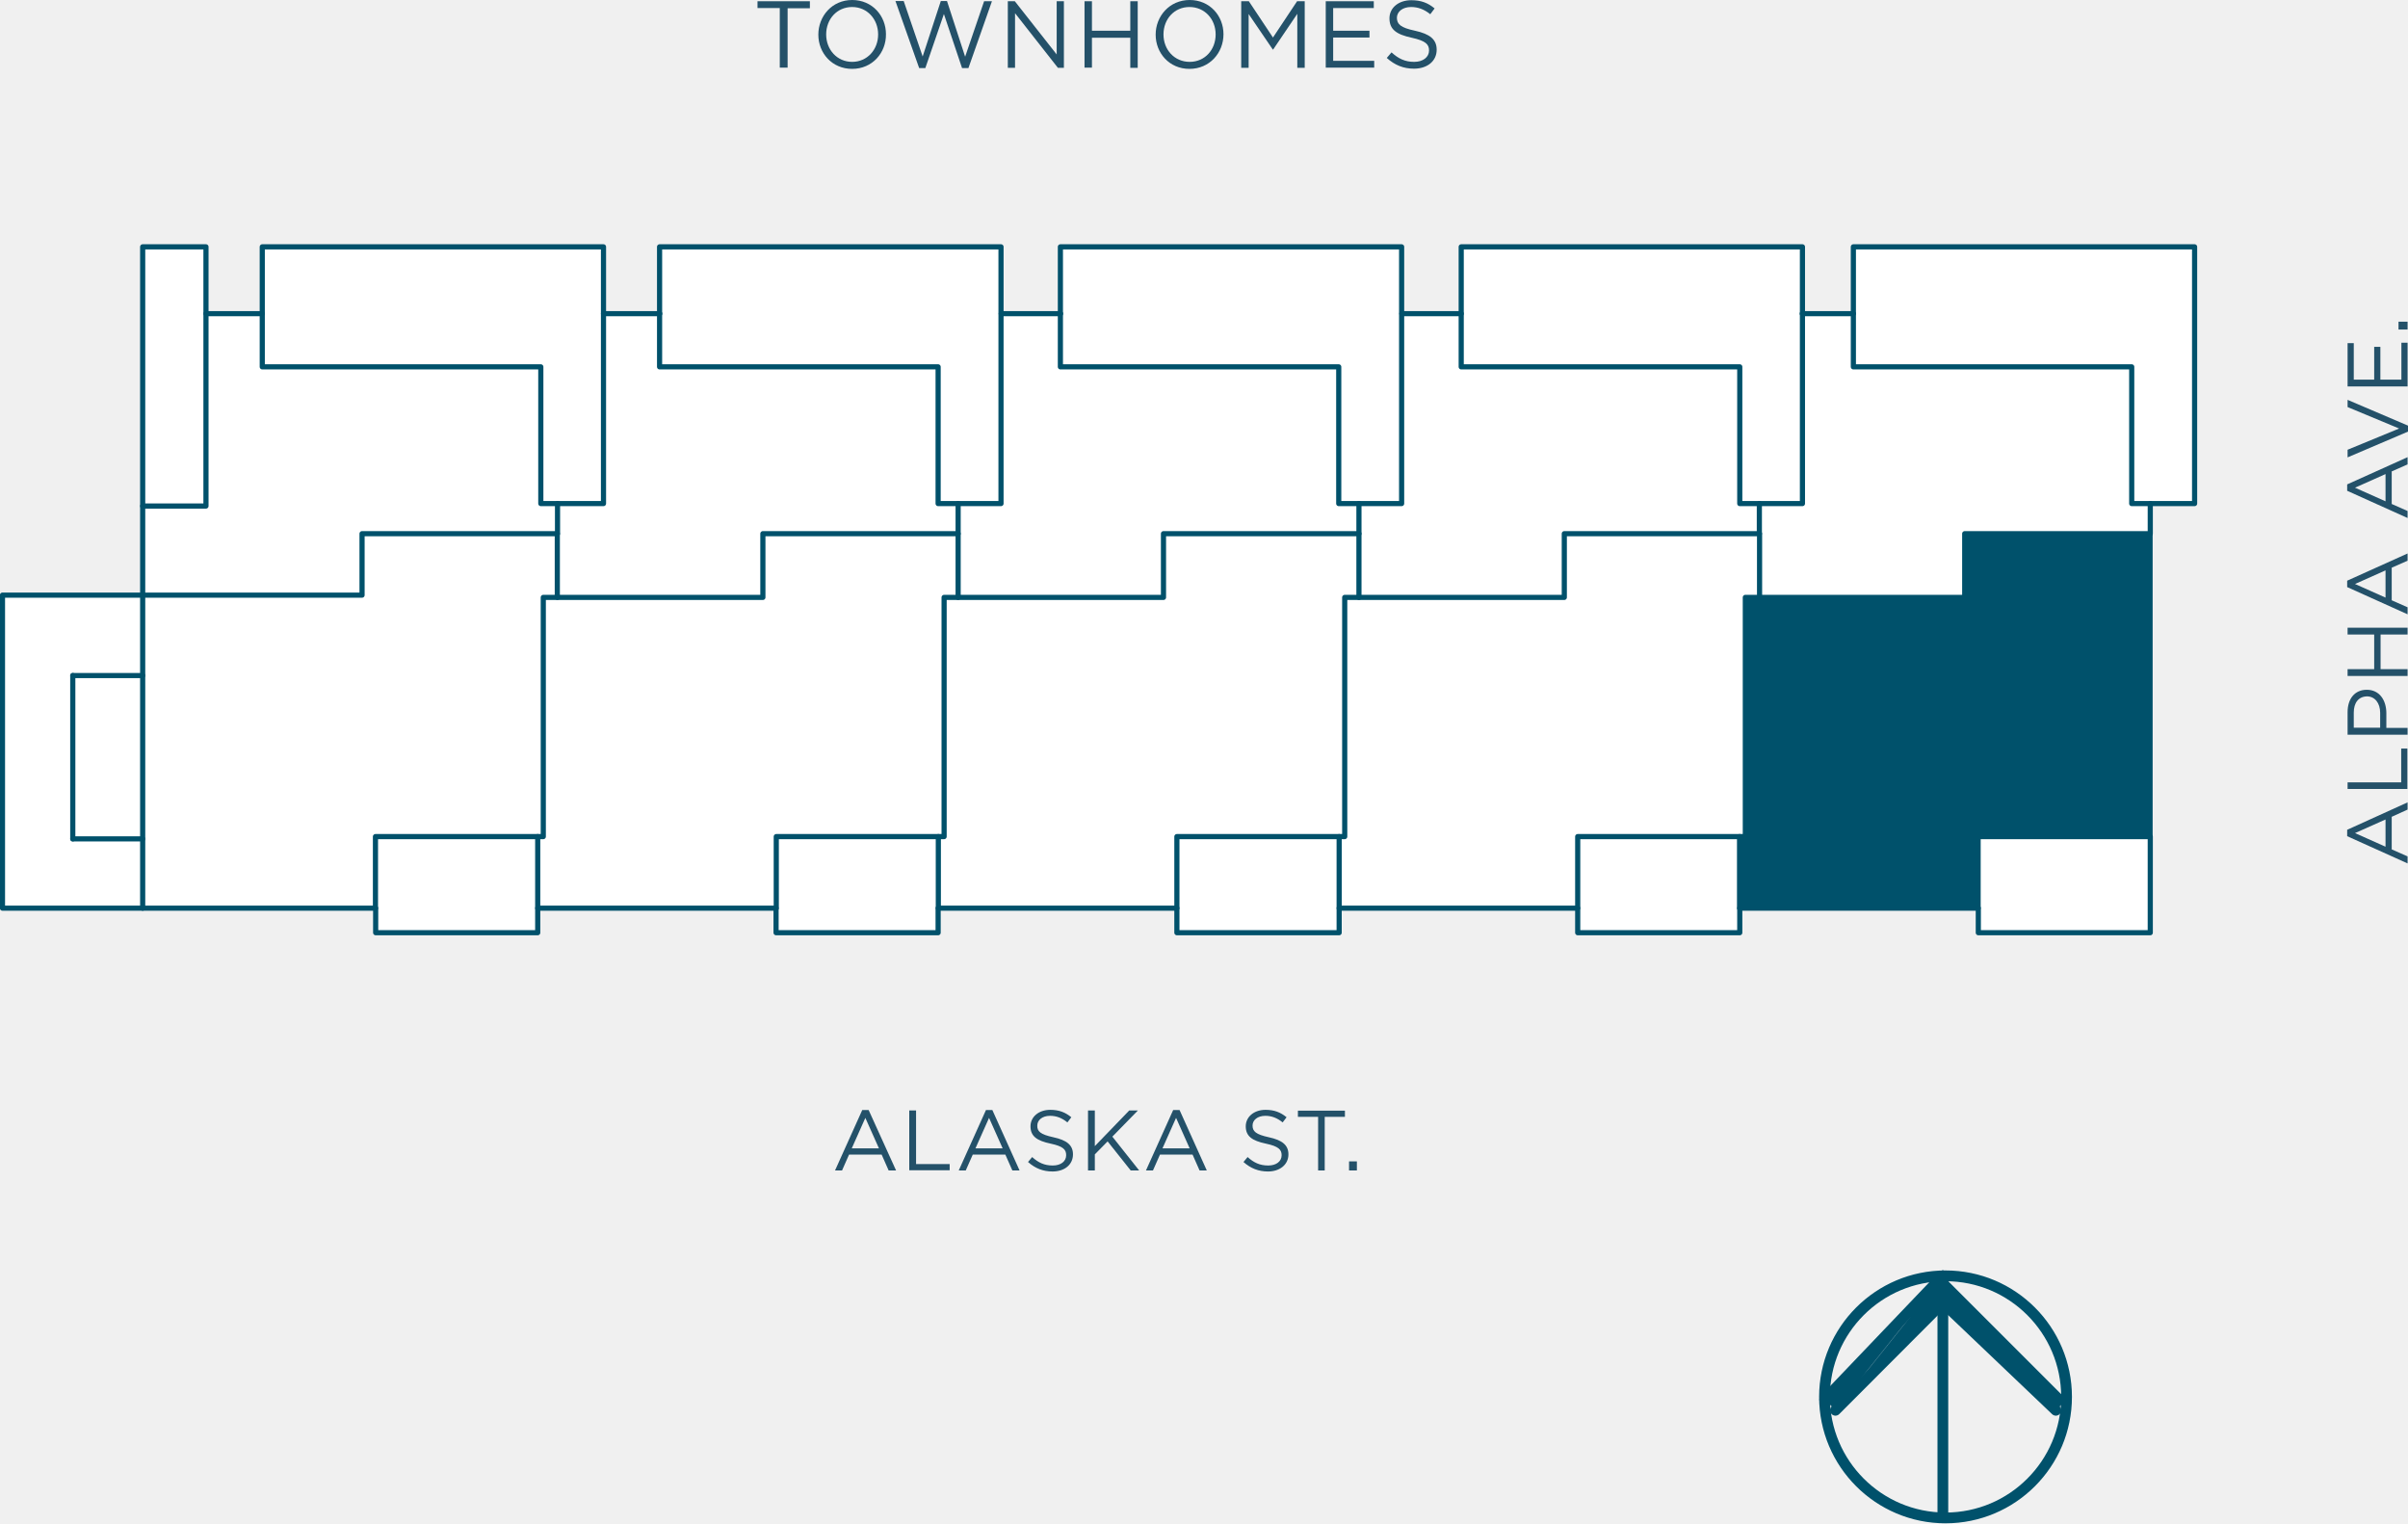
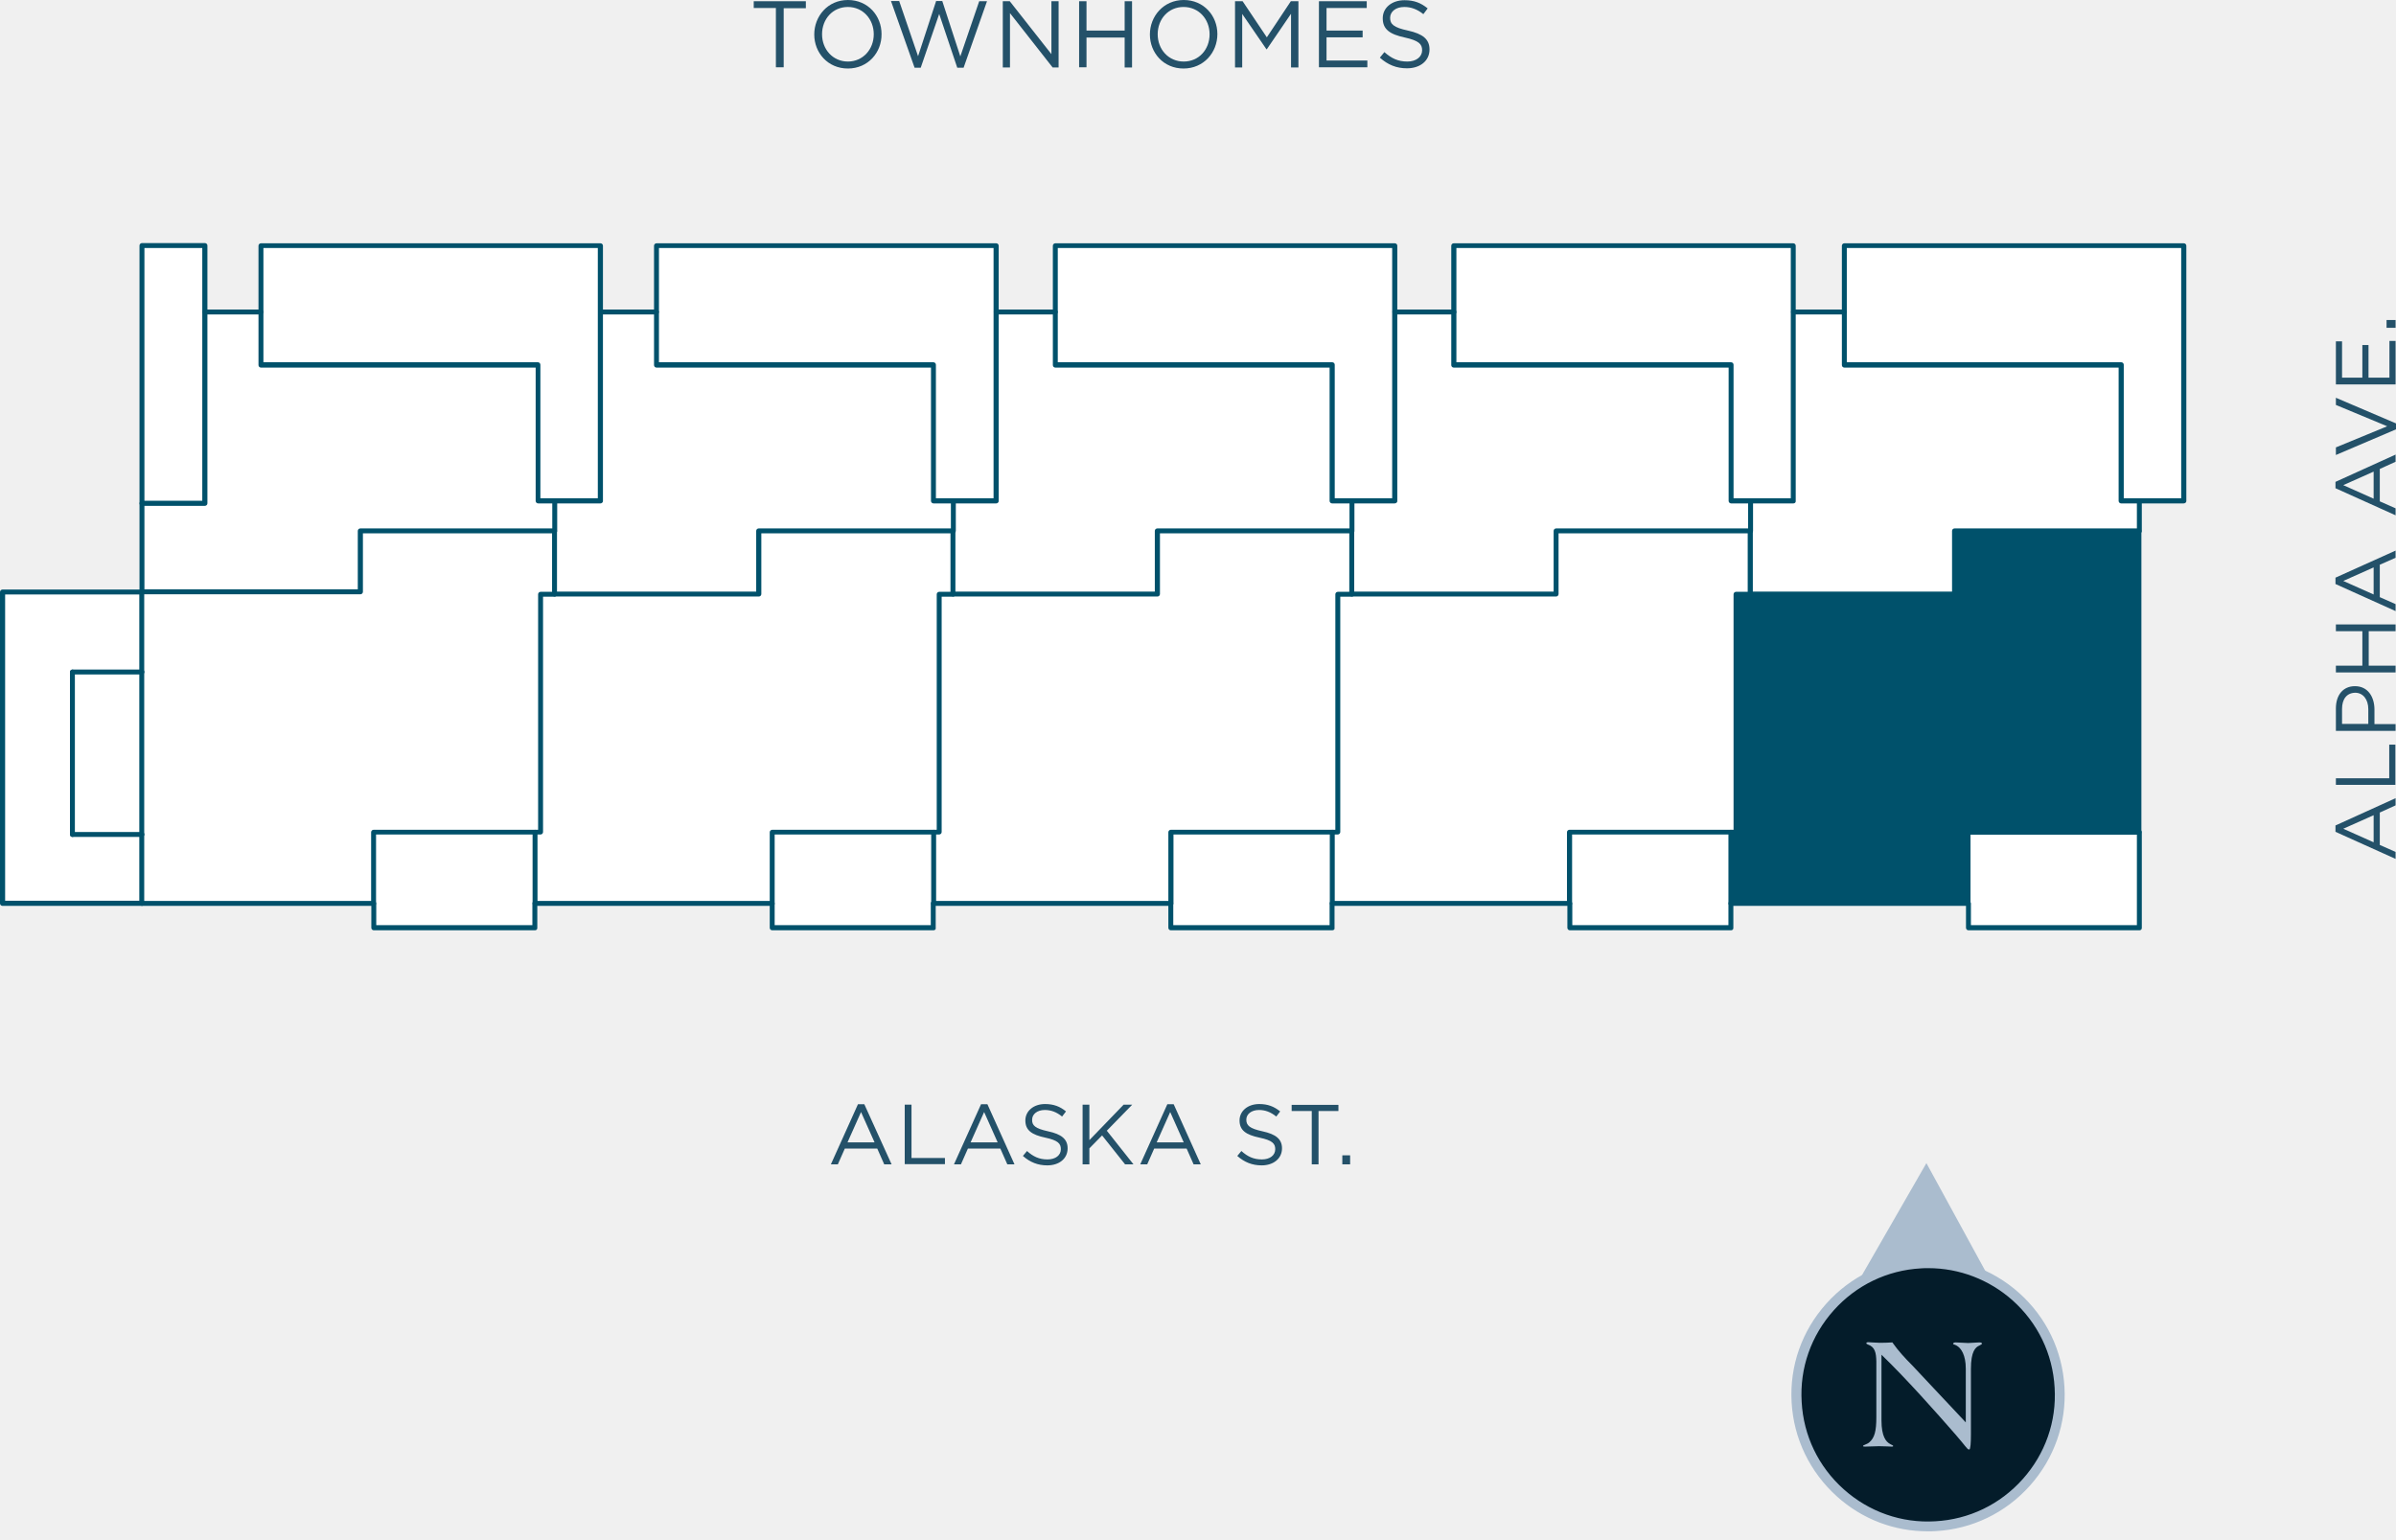
- <svg xmlns="http://www.w3.org/2000/svg" version="1.1" id="Layer_1" x="0px" y="0px" viewBox="0 0 116.79 73.86" style="enable-background:new 0 0 116.79 73.86;" xml:space="preserve">
+ <svg xmlns="http://www.w3.org/2000/svg" xmlns:xlink="http://www.w3.org/1999/xlink" version="1.1" id="Layer_1" x="0px" y="0px" viewBox="0 0 116.79 75.07" style="enable-background:new 0 0 116.79 75.07;" xml:space="preserve">
  <style type="text/css">
- 	.st0{fill:none;stroke:#00516B;stroke-width:0.522;stroke-linecap:round;stroke-linejoin:round;stroke-miterlimit:10;}
- 	.st1{fill:#00516B;}
- 	.st2{fill:none;stroke:#00516B;stroke-width:0;stroke-linecap:round;stroke-miterlimit:10;}
- 	.st3{fill:#245169;}
- 	.st4{fill:#FFFFFF;}
- 	.st5{fill:none;stroke:#00516B;stroke-width:0.25;stroke-linecap:round;stroke-linejoin:round;stroke-miterlimit:10;}
+ 	.st0{fill:#245169;}
+ 	.st1{fill:#FFFFFF;}
+ 	.st2{fill:#00516B;}
+ 	.st3{fill:#AABCCE;}
+ 	.st4{fill:#041C2A;}
+ 	.st5{enable-background:new    ;}
+ 	.st6{clip-path:url(#SVGID_2_);}
</style>
  <g>
-     <line class="st0" x1="94.23" y1="73.6" x2="94.23" y2="61.87" />
-     <line class="st0" x1="99.71" y1="68.39" x2="94.23" y2="63.17" />
-     <path class="st1" d="M94.23,61.87l5.48,6.52l-5.48-5.21V61.87z M100.23,67.87l-6-6l5.48,6.52L100.23,67.87z" />
-     <path class="st2" d="M94.23,61.87l5.48,6.52l-5.48-5.21V61.87z M100.23,67.87l-6-6l5.48,6.52L100.23,67.87z" />
    <g>
-       <path class="st0" d="M94.36,61.87c-3.24,0-5.87,2.63-5.87,5.87c0,3.24,2.63,5.87,5.87,5.87c3.24,0,5.87-2.63,5.87-5.87    C100.23,64.5,97.6,61.87,94.36,61.87" />
-       <line class="st0" x1="94.23" y1="61.87" x2="88.5" y2="67.87" />
-       <line class="st0" x1="89.02" y1="68.39" x2="94.23" y2="63.17" />
-       <path class="st1" d="M94.23,61.87l-5.21,6.52l5.21-5.21V61.87z M88.5,67.87l5.74-6l-5.21,6.52L88.5,67.87z" />
-       <path class="st2" d="M94.23,61.87l-5.21,6.52l5.21-5.21V61.87z M88.5,67.87l5.74-6l-5.21,6.52L88.5,67.87z" />
+       <g>
+         <g>
+           <path class="st0" d="M38.19,3.28h-0.37V0.39h-1.08V0.06h2.54v0.34h-1.08V3.28z" />
+           <path class="st0" d="M41.33,3.34c-0.98,0-1.64-0.77-1.64-1.66S40.35,0,41.33,0s1.64,0.77,1.64,1.66      C42.98,2.56,42.31,3.34,41.33,3.34z M41.33,0.34c-0.74,0-1.26,0.59-1.26,1.33S40.6,3,41.33,3s1.26-0.59,1.26-1.33      S42.06,0.34,41.33,0.34z" />
+           <path class="st0" d="M45.63,0.05h0.3l0.88,2.7l0.92-2.69h0.38L46.97,3.3h-0.31l-0.88-2.62L44.88,3.3h-0.3l-1.15-3.25h0.4      l0.92,2.69L45.63,0.05z" />
+           <path class="st0" d="M51.24,0.06h0.36v3.23h-0.29l-2.08-2.65v2.65h-0.35V0.06h0.34l2.03,2.58V0.06z" />
+           <path class="st0" d="M52.96,1.83v1.45H52.6V0.06h0.36v1.43h1.86V0.06h0.36v3.23h-0.36V1.83H52.96z" />
+           <path class="st0" d="M57.69,3.34c-0.98,0-1.64-0.77-1.64-1.66S56.72,0,57.7,0s1.64,0.77,1.64,1.66      C59.34,2.56,58.67,3.34,57.69,3.34z M57.69,0.34c-0.74,0-1.26,0.59-1.26,1.33S56.96,3,57.7,3s1.26-0.59,1.26-1.33      S58.43,0.34,57.69,0.34z" />
+           <path class="st0" d="M61.75,2.4h-0.02l-1.18-1.72v2.61H60.2V0.06h0.37l1.18,1.76l1.17-1.76h0.37v3.23h-0.36V0.67L61.75,2.4z" />
+           <path class="st0" d="M66.63,0.39h-1.97v1.1h1.76v0.33h-1.76v1.13h1.99v0.33h-2.36V0.06h2.33V0.39z" />
+           <path class="st0" d="M68.63,1.49c0.72,0.16,1.05,0.42,1.05,0.92c0,0.56-0.46,0.92-1.1,0.92c-0.51,0-0.93-0.17-1.32-0.52      l0.22-0.27C67.83,2.85,68.15,3,68.6,3c0.43,0,0.72-0.23,0.72-0.55c0-0.3-0.16-0.47-0.84-0.62c-0.74-0.16-1.08-0.4-1.08-0.94      c0-0.52,0.45-0.88,1.06-0.88c0.47,0,0.8,0.13,1.13,0.4l-0.21,0.28c-0.3-0.24-0.6-0.35-0.93-0.35c-0.42,0-0.69,0.23-0.69,0.53      C67.76,1.17,67.92,1.34,68.63,1.49z" />
+         </g>
+         <g>
+           <path class="st0" d="M43.46,56.76H43.1l-0.34-0.77h-1.58l-0.34,0.77H40.5l1.32-2.93h0.31L43.46,56.76z M41.97,54.21l-0.66,1.48      h1.32L41.97,54.21z" />
+           <path class="st0" d="M44.1,53.85h0.33v2.6h1.63v0.3H44.1V53.85z" />
+           <path class="st0" d="M49.45,56.76H49.1l-0.34-0.77h-1.58l-0.34,0.77H46.5l1.32-2.93h0.31L49.45,56.76z M47.97,54.21l-0.66,1.48      h1.32L47.97,54.21z" />
+           <path class="st0" d="M51.09,55.15c0.65,0.14,0.95,0.38,0.95,0.83c0,0.5-0.41,0.83-0.99,0.83c-0.46,0-0.84-0.15-1.19-0.46      l0.2-0.24c0.3,0.27,0.59,0.41,1,0.41c0.39,0,0.65-0.2,0.65-0.5c0-0.27-0.14-0.43-0.75-0.56c-0.67-0.14-0.98-0.36-0.98-0.84      c0-0.46,0.4-0.8,0.96-0.8c0.42,0,0.73,0.12,1.02,0.36l-0.19,0.25c-0.27-0.22-0.54-0.32-0.84-0.32c-0.38,0-0.62,0.21-0.62,0.47      C50.3,54.86,50.45,55.01,51.09,55.15z" />
+           <path class="st0" d="M55.25,56.76h-0.41l-1.12-1.41l-0.62,0.63v0.78h-0.33v-2.91h0.33v1.73l1.67-1.73h0.42l-1.24,1.27      L55.25,56.76z" />
+           <path class="st0" d="M58.53,56.76h-0.35l-0.34-0.77h-1.58l-0.34,0.77h-0.34l1.32-2.93h0.31L58.53,56.76z M57.04,54.21      l-0.66,1.48h1.32L57.04,54.21z" />
+           <path class="st0" d="M61.54,55.15c0.65,0.14,0.95,0.38,0.95,0.83c0,0.5-0.42,0.83-0.99,0.83c-0.46,0-0.84-0.15-1.19-0.46      l0.2-0.24c0.3,0.27,0.59,0.41,1,0.41c0.39,0,0.65-0.2,0.65-0.5c0-0.27-0.14-0.43-0.76-0.56c-0.67-0.14-0.98-0.36-0.98-0.84      c0-0.46,0.4-0.8,0.96-0.8c0.42,0,0.72,0.12,1.02,0.36l-0.19,0.25c-0.27-0.22-0.54-0.32-0.84-0.32c-0.38,0-0.62,0.21-0.62,0.47      C60.75,54.86,60.9,55.01,61.54,55.15z" />
+           <path class="st0" d="M64.27,56.76h-0.33v-2.6h-0.98v-0.3h2.28v0.3h-0.97V56.76z" />
+           <path class="st0" d="M65.43,56.76v-0.44h0.38v0.44H65.43z" />
+         </g>
+         <g>
+           <path class="st0" d="M116.77,38.91v0.35L116,39.61v1.58l0.77,0.34v0.34l-2.93-1.32v-0.31L116.77,38.91z M114.22,40.4l1.48,0.66      v-1.32L114.22,40.4z" />
+           <path class="st0" d="M113.86,38.27v-0.33h2.6V36.3h0.3v1.96H113.86z" />
+           <path class="st0" d="M115.74,34.59v0.71h1.03v0.33h-2.91v-1.09c0-0.66,0.35-1.09,0.93-1.09      C115.42,33.45,115.74,33.97,115.74,34.59z M114.16,34.56v0.73h1.28v-0.72c0-0.48-0.26-0.8-0.64-0.8      C114.38,33.78,114.16,34.09,114.16,34.56z" />
+           <path class="st0" d="M115.46,32.45h1.31v0.33h-2.91v-0.33h1.29v-1.68h-1.29v-0.33h2.91v0.33h-1.31V32.45z" />
+           <path class="st0" d="M116.77,26.84v0.35L116,27.53v1.58l0.77,0.34v0.34l-2.93-1.32v-0.31L116.77,26.84z M114.22,28.32l1.48,0.66      v-1.32L114.22,28.32z" />
+           <path class="st0" d="M116.77,22.16v0.35L116,22.86v1.58l0.77,0.34v0.34l-2.93-1.32v-0.31L116.77,22.16z M114.22,23.65l1.48,0.66      v-1.32L114.22,23.65z" />
+           <path class="st0" d="M113.86,19.74v-0.35l2.93,1.25v0.29l-2.93,1.25v-0.37l2.5-1.03L113.86,19.74z" />
+           <path class="st0" d="M114.16,16.64v1.77h0.99v-1.59h0.3v1.59h1.02v-1.79h0.3v2.12h-2.91v-2.1H114.16z" />
+           <path class="st0" d="M116.77,15.98h-0.44v-0.38h0.44V15.98z" />
+         </g>
+         <g>
+           <g>
+             <polygon class="st1" points="89.89,11.97 89.89,15.21 87.41,15.21 87.41,11.97 70.86,11.97 70.86,15.21 67.98,15.21        67.98,11.97 51.43,11.97 51.43,15.21 48.55,15.21 48.55,11.97 31.99,11.97 31.99,15.21 29.26,15.21 29.26,11.97 12.71,11.97        12.71,15.21 9.98,15.21 9.98,11.97 6.91,11.97 6.91,24.54 6.91,28.86 0.12,28.86 0.12,44.04 6.91,44.04 7.6,44.04 18.21,44.04        18.21,45.23 26.07,45.23 26.07,44.04 37.64,44.04 37.64,45.23 45.5,45.23 45.5,44.04 57.07,44.04 57.07,45.23 64.94,45.23        64.94,44.04 76.51,44.04 76.51,45.23 84.37,45.23 84.37,44.04 95.94,44.04 95.94,45.23 104.28,45.23 104.28,40.57        104.28,25.88 104.28,24.42 106.44,24.42 106.44,11.97      " />
+           </g>
+           <g>
+             <polygon class="st2" points="104.29,25.88 104.29,40.57 95.95,40.57 95.95,44.04 84.38,44.04 84.38,40.57 84.65,40.57        84.65,28.97 85.34,28.97 95.3,28.97 95.3,25.88      " />
+           </g>
+           <g>
+             <polygon class="st1" points="85.33,25.88 85.33,28.97 84.64,28.97 84.64,40.57 84.37,40.57 76.51,40.57 76.51,44.04        64.94,44.04 64.94,40.57 65.21,40.57 65.21,28.97 65.9,28.97 75.86,28.97 75.86,25.88      " />
+           </g>
+           <g>
+             <polygon class="st1" points="65.91,25.88 65.91,28.97 65.22,28.97 65.22,40.57 64.95,40.57 57.08,40.57 57.08,44.04        45.51,44.04 45.51,40.57 45.79,40.57 45.79,28.97 46.47,28.97 56.43,28.97 56.43,25.88      " />
+           </g>
+           <g>
+             <polygon class="st1" points="46.47,25.88 46.47,28.97 45.79,28.97 45.79,40.57 45.51,40.57 37.65,40.57 37.65,44.04        26.08,44.04 26.08,40.57 26.36,40.57 26.36,28.97 27.04,28.97 37,28.97 37,25.88      " />
+           </g>
+           <g>
+             <polygon class="st1" points="27.04,25.88 27.04,28.97 26.36,28.97 26.36,40.57 26.08,40.57 18.22,40.57 18.22,44.04        7.61,44.04 6.92,44.04 6.92,40.68 6.92,32.76 6.92,28.86 17.57,28.86 17.57,25.88      " />
+           </g>
+           <g>
+             <path class="st2" d="M104.28,26c-0.07,0-0.12-0.06-0.12-0.12v-1.46c0-0.07,0.06-0.12,0.12-0.12s0.12,0.06,0.12,0.12v1.46       C104.41,25.95,104.35,26,104.28,26z" />
+           </g>
+           <g>
+             <path class="st2" d="M85.33,26c-0.07,0-0.12-0.06-0.12-0.12v-1.46c0-0.07,0.06-0.12,0.12-0.12s0.12,0.06,0.12,0.12v1.46       C85.46,25.95,85.4,26,85.33,26z" />
+           </g>
+           <g>
+             <path class="st2" d="M65.9,26c-0.07,0-0.12-0.06-0.12-0.12v-1.46c0-0.07,0.06-0.12,0.12-0.12s0.12,0.06,0.12,0.12v1.46       C66.03,25.95,65.97,26,65.9,26z" />
+           </g>
+           <g>
+             <path class="st2" d="M46.47,26c-0.07,0-0.12-0.06-0.12-0.12v-1.46c0-0.07,0.06-0.12,0.12-0.12s0.12,0.06,0.12,0.12v1.46       C46.59,25.95,46.53,26,46.47,26z" />
+           </g>
+           <g>
+             <path class="st2" d="M27.04,26c-0.07,0-0.12-0.06-0.12-0.12v-1.46c0-0.07,0.06-0.12,0.12-0.12s0.12,0.06,0.12,0.12v1.46       C27.16,25.95,27.1,26,27.04,26z" />
+           </g>
+           <g>
+             <path class="st2" d="M6.92,28.98c-0.07,0-0.12-0.06-0.12-0.12v-4.32c0-0.07,0.06-0.12,0.12-0.12s0.12,0.06,0.12,0.12v4.32       C7.04,28.93,6.98,28.98,6.92,28.98z" />
+           </g>
+           <g>
+             <path class="st2" d="M12.72,15.33H9.99c-0.07,0-0.12-0.06-0.12-0.12s0.06-0.12,0.12-0.12h2.73c0.07,0,0.12,0.06,0.12,0.12       S12.78,15.33,12.72,15.33z" />
+           </g>
+           <g>
+             <path class="st2" d="M32,15.33h-2.73c-0.07,0-0.12-0.06-0.12-0.12s0.06-0.12,0.12-0.12H32c0.07,0,0.12,0.06,0.12,0.12       S32.06,15.33,32,15.33z" />
+           </g>
+           <g>
+             <path class="st2" d="M51.44,15.33h-2.88c-0.07,0-0.12-0.06-0.12-0.12s0.06-0.12,0.12-0.12h2.88c0.07,0,0.12,0.06,0.12,0.12       S51.5,15.33,51.44,15.33z" />
+           </g>
+           <g>
+             <path class="st2" d="M70.87,15.33h-2.88c-0.07,0-0.12-0.06-0.12-0.12s0.06-0.12,0.12-0.12h2.88c0.07,0,0.12,0.06,0.12,0.12       S70.94,15.33,70.87,15.33z" />
+           </g>
+           <g>
+             <path class="st2" d="M89.9,15.33h-2.48c-0.07,0-0.12-0.06-0.12-0.12s0.06-0.12,0.12-0.12h2.48c0.07,0,0.12,0.06,0.12,0.12       S89.96,15.33,89.9,15.33z" />
+           </g>
+           <g>
+             <path class="st2" d="M26.08,45.35h-7.86c-0.07,0-0.12-0.06-0.12-0.12v-1.19c0-0.07,0.06-0.12,0.12-0.12s0.12,0.06,0.12,0.12       v1.06h7.61v-1.06c0-0.07,0.06-0.12,0.12-0.12s0.12,0.06,0.12,0.12v1.19C26.2,45.3,26.14,45.35,26.08,45.35z" />
+           </g>
+           <g>
+             <path class="st2" d="M45.5,45.35h-7.86c-0.07,0-0.12-0.06-0.12-0.12v-1.19c0-0.07,0.06-0.12,0.12-0.12s0.12,0.06,0.12,0.12       v1.06h7.61v-1.06c0-0.07,0.06-0.12,0.12-0.12s0.12,0.06,0.12,0.12v1.19C45.63,45.3,45.57,45.35,45.5,45.35z" />
+           </g>
+           <g>
+             <path class="st2" d="M64.94,45.35h-7.87c-0.07,0-0.12-0.06-0.12-0.12v-1.19c0-0.07,0.06-0.12,0.12-0.12s0.12,0.06,0.12,0.12       v1.06h7.62v-1.06c0-0.07,0.06-0.12,0.12-0.12s0.12,0.06,0.12,0.12v1.19C65.07,45.3,65.01,45.35,64.94,45.35z" />
+           </g>
+           <g>
+             <path class="st2" d="M84.38,45.35h-7.86c-0.07,0-0.12-0.06-0.12-0.12v-1.19c0-0.07,0.06-0.12,0.12-0.12s0.12,0.06,0.12,0.12       v1.06h7.61v-1.06c0-0.07,0.06-0.12,0.12-0.12s0.12,0.06,0.12,0.12v1.19C84.5,45.3,84.44,45.35,84.38,45.35z" />
+           </g>
+           <g>
+             <path class="st2" d="M104.29,45.35h-8.34c-0.07,0-0.12-0.06-0.12-0.12v-1.19c0-0.07,0.06-0.12,0.12-0.12s0.12,0.06,0.12,0.12       v1.06h8.09v-4.54c0-0.07,0.06-0.12,0.12-0.12s0.12,0.06,0.12,0.12v4.66C104.41,45.3,104.35,45.35,104.29,45.35z" />
+           </g>
+           <g>
+             <path class="st2" d="M48.56,24.54H45.5c-0.07,0-0.12-0.06-0.12-0.12v-6.5H32c-0.07,0-0.12-0.06-0.12-0.12v-5.82       c0-0.07,0.06-0.12,0.12-0.12h16.56c0.07,0,0.12,0.06,0.12,0.12v12.45C48.68,24.49,48.62,24.54,48.56,24.54z M45.63,24.29h2.8       v-12.2H32.12v5.57H45.5c0.07,0,0.12,0.06,0.12,0.12V24.29z" />
+           </g>
+           <g>
+             <path class="st2" d="M67.98,24.54h-3.05c-0.07,0-0.12-0.06-0.12-0.12v-6.5H51.44c-0.07,0-0.12-0.06-0.12-0.12v-5.82       c0-0.07,0.06-0.12,0.12-0.12h16.55c0.07,0,0.12,0.06,0.12,0.12v12.45C68.11,24.49,68.05,24.54,67.98,24.54z M65.06,24.29h2.8       v-12.2h-16.3v5.57h13.38c0.07,0,0.12,0.06,0.12,0.12V24.29z" />
+           </g>
+           <g>
+             <path class="st2" d="M87.42,24.54h-3.04c-0.07,0-0.12-0.06-0.12-0.12v-6.5H70.86c-0.07,0-0.12-0.06-0.12-0.12v-5.82       c0-0.07,0.06-0.12,0.12-0.12h16.55c0.07,0,0.12,0.06,0.12,0.12v12.45C87.54,24.49,87.48,24.54,87.42,24.54z M84.5,24.29h2.79       v-12.2h-16.3v5.57h13.39c0.07,0,0.12,0.06,0.12,0.12V24.29z" />
+           </g>
+           <g>
+             <path class="st2" d="M106.44,24.54h-3.05c-0.07,0-0.12-0.06-0.12-0.12v-6.5H89.9c-0.07,0-0.12-0.06-0.12-0.12v-5.82       c0-0.07,0.06-0.12,0.12-0.12h16.55c0.07,0,0.12,0.06,0.12,0.12v12.45C106.57,24.49,106.51,24.54,106.44,24.54z M103.52,24.29       h2.8v-12.2h-16.3v5.57h13.38c0.07,0,0.12,0.06,0.12,0.12V24.29z" />
+           </g>
+           <g>
+             <path class="st2" d="M29.27,24.54h-3.04c-0.07,0-0.12-0.06-0.12-0.12v-6.5H12.72c-0.07,0-0.12-0.06-0.12-0.12v-5.82       c0-0.07,0.06-0.12,0.12-0.12h16.55c0.07,0,0.12,0.06,0.12,0.12v12.45C29.39,24.49,29.33,24.54,29.27,24.54z M26.35,24.29h2.79       v-12.2h-16.3v5.57h13.38c0.07,0,0.12,0.06,0.12,0.12V24.29z" />
+           </g>
+           <g>
+             <path class="st2" d="M9.98,24.66H6.92c-0.07,0-0.12-0.06-0.12-0.12V11.97c0-0.07,0.06-0.12,0.12-0.12h3.07       c0.07,0,0.12,0.06,0.12,0.12v12.57C10.11,24.61,10.05,24.66,9.98,24.66z M7.04,24.41h2.82V12.09H7.04V24.41z" />
+           </g>
+           <g>
+             <path class="st2" d="M6.92,32.88H3.53c-0.07,0-0.12-0.06-0.12-0.12s0.06-0.12,0.12-0.12h3.39c0.07,0,0.12,0.06,0.12,0.12       S6.98,32.88,6.92,32.88z" />
+           </g>
+           <g>
+             <path class="st2" d="M6.92,40.8H3.53c-0.07,0-0.12-0.06-0.12-0.12s0.06-0.12,0.12-0.12h3.39c0.07,0,0.12,0.06,0.12,0.12       S6.98,40.8,6.92,40.8z" />
+           </g>
+           <g>
+             <path class="st2" d="M95.94,44.16H84.37c-0.07,0-0.12-0.06-0.12-0.12v-3.47c0-0.07,0.06-0.12,0.12-0.12s0.12,0.06,0.12,0.12       v3.35h11.32v-3.35c0-0.07,0.06-0.12,0.12-0.12h8.21V26h-8.74v2.96c0,0.07-0.06,0.12-0.12,0.12h-9.96       c-0.07,0-0.12-0.06-0.12-0.12s0.06-0.12,0.12-0.12h9.83v-2.96c0-0.07,0.06-0.12,0.12-0.12h8.99c0.07,0,0.12,0.06,0.12,0.12       v14.69c0,0.07-0.06,0.12-0.12,0.12h-8.21v3.35C96.07,44.11,96.01,44.16,95.94,44.16z" />
+           </g>
+           <g>
+             <path class="st2" d="M76.52,44.16H64.94c-0.07,0-0.12-0.06-0.12-0.12v-3.47c0-0.07,0.06-0.12,0.12-0.12s0.12,0.06,0.12,0.12       v3.35h11.32v-3.35c0-0.07,0.06-0.12,0.12-0.12h8V28.97c0-0.07,0.06-0.12,0.12-0.12h0.57V26h-9.22v2.96       c0,0.07-0.06,0.12-0.12,0.12H65.9c-0.07,0-0.12-0.06-0.12-0.12s0.06-0.12,0.12-0.12h9.83v-2.96c0-0.07,0.06-0.12,0.12-0.12       h9.47c0.07,0,0.12,0.06,0.12,0.12v3.09c0,0.07-0.06,0.12-0.12,0.12h-0.57v11.47c0,0.07-0.06,0.12-0.12,0.12h-8v3.35       C76.64,44.11,76.58,44.16,76.52,44.16z" />
+           </g>
+           <g>
+             <path class="st2" d="M57.08,44.16H45.51c-0.07,0-0.12-0.06-0.12-0.12v-3.47c0-0.07,0.06-0.12,0.12-0.12s0.12,0.06,0.12,0.12       v3.35h11.32v-3.35c0-0.07,0.06-0.12,0.12-0.12h8.02V28.97c0-0.07,0.06-0.12,0.12-0.12h0.56V26h-9.23v2.96       c0,0.07-0.06,0.12-0.12,0.12h-9.96c-0.07,0-0.12-0.06-0.12-0.12s0.06-0.12,0.12-0.12h9.83v-2.96c0-0.07,0.06-0.12,0.12-0.12       h9.48c0.07,0,0.12,0.06,0.12,0.12v3.09c0,0.07-0.06,0.12-0.12,0.12h-0.56v11.47c0,0.07-0.06,0.12-0.12,0.12H57.2v3.35       C57.2,44.11,57.14,44.16,57.08,44.16z" />
+           </g>
+           <g>
+             <path class="st2" d="M37.65,44.16H26.08c-0.07,0-0.12-0.06-0.12-0.12v-3.47c0-0.07,0.06-0.12,0.12-0.12s0.12,0.06,0.12,0.12       v3.35h11.32v-3.35c0-0.07,0.06-0.12,0.12-0.12h8.02V28.97c0-0.07,0.06-0.12,0.12-0.12h0.55V26h-9.22v2.96       c0,0.07-0.06,0.12-0.12,0.12h-9.96c-0.07,0-0.12-0.06-0.12-0.12s0.06-0.12,0.12-0.12h9.83v-2.96c0-0.07,0.06-0.12,0.12-0.12       h9.47c0.07,0,0.12,0.06,0.12,0.12v3.09c0,0.07-0.06,0.12-0.12,0.12h-0.55v11.47c0,0.07-0.06,0.12-0.12,0.12h-8.02v3.35       C37.77,44.11,37.71,44.16,37.65,44.16z" />
+           </g>
+           <g>
+             <path class="st2" d="M18.21,44.16H6.92c-0.07,0-0.12-0.06-0.12-0.12s0.06-0.12,0.12-0.12h11.17v-3.35       c0-0.07,0.06-0.12,0.12-0.12h8.02V28.97c0-0.07,0.06-0.12,0.12-0.12h0.56V26h-9.22v2.85c0,0.07-0.06,0.12-0.12,0.12H6.92       c-0.07,0-0.12-0.06-0.12-0.12s0.06-0.12,0.12-0.12h10.52v-2.85c0-0.07,0.06-0.12,0.12-0.12h9.47c0.07,0,0.12,0.06,0.12,0.12       v3.09c0,0.07-0.06,0.12-0.12,0.12h-0.56v11.47c0,0.07-0.06,0.12-0.12,0.12h-8.02v3.35C18.34,44.11,18.28,44.16,18.21,44.16z" />
+           </g>
+           <g>
+             <path class="st2" d="M6.92,44.16H0.12C0.06,44.16,0,44.11,0,44.04V28.86c0-0.07,0.06-0.12,0.12-0.12h6.79       c0.07,0,0.12,0.06,0.12,0.12v15.18C7.04,44.11,6.98,44.16,6.92,44.16z M0.25,43.91h6.54V28.98H0.25V43.91z" />
+           </g>
+           <g>
+             <path class="st2" d="M3.53,40.8c-0.07,0-0.12-0.06-0.12-0.12v-7.92c0-0.07,0.06-0.12,0.12-0.12s0.12,0.06,0.12,0.12v7.92       C3.65,40.75,3.59,40.8,3.53,40.8z" />
+           </g>
+         </g>
+       </g>
+     </g>
+   </g>
+   <g>
+     <g>
+       <g>
+         <g>
+           <polygon class="st3" points="93.9,56.7 90.72,62.23 96.96,62.3     " />
+         </g>
+         <g>
+           <path class="st4" d="M94.05,61.62c3.55,0.04,6.39,2.94,6.35,6.48c-0.04,3.55-2.94,6.39-6.48,6.35      c-3.55-0.04-6.39-2.94-6.35-6.48C87.59,64.44,90.5,61.58,94.05,61.62" />
+         </g>
+       </g>
+       <g class="st5">
+         <path class="st3" d="M91.46,66.37c-0.01-0.42-0.06-0.71-0.42-0.83c-0.04-0.02-0.07-0.04-0.07-0.05c0-0.03,0.02-0.06,0.1-0.06     c0.08,0,0.39,0.03,0.58,0.03c0.2,0,0.42-0.01,0.59-0.02c0.28,0.4,0.61,0.76,0.96,1.11l2.62,2.79v-2.62c0-0.67-0.23-1-0.44-1.12     c-0.1-0.06-0.18-0.06-0.18-0.09c0-0.04,0.05-0.07,0.13-0.07c0.12,0,0.46,0.03,0.61,0.03c0.16,0,0.38-0.03,0.54-0.03     c0.11,0,0.13,0.04,0.13,0.06c0,0.02-0.04,0.05-0.12,0.09c-0.2,0.08-0.42,0.29-0.42,1.14v3.18c0,0.42-0.02,0.75-0.08,0.75h-0.02     c-0.08,0-0.17-0.18-0.66-0.74c-0.96-1.1-2.37-2.69-3.6-3.88v3.2c0,0.8,0.23,1.04,0.4,1.14c0.11,0.07,0.17,0.07,0.17,0.11     c0,0.02-0.02,0.03-0.06,0.03c-0.09,0-0.35-0.02-0.63-0.02c-0.16,0-0.6,0.02-0.69,0.02c-0.06,0-0.09-0.01-0.09-0.03     c0-0.05,0.2-0.08,0.31-0.18c0.25-0.22,0.34-0.53,0.34-1.23V66.37z" />
+       </g>
    </g>
    <g>
-       <path class="st3" d="M38.19,3.28h-0.37V0.39h-1.08V0.06h2.54v0.34h-1.08V3.28z" />
-       <path class="st3" d="M41.33,3.34c-0.98,0-1.64-0.77-1.64-1.66S40.35,0,41.33,0s1.64,0.77,1.64,1.66    C42.98,2.56,42.31,3.34,41.33,3.34z M41.33,0.34c-0.74,0-1.26,0.59-1.26,1.33S40.6,3,41.33,3s1.26-0.59,1.26-1.33    S42.06,0.34,41.33,0.34z" />
-       <path class="st3" d="M45.63,0.05h0.3l0.88,2.7l0.92-2.69h0.38L46.97,3.3h-0.31l-0.88-2.62L44.88,3.3h-0.3l-1.15-3.25h0.4    l0.92,2.69L45.63,0.05z" />
-       <path class="st3" d="M51.24,0.06h0.36v3.23h-0.29l-2.08-2.65v2.65h-0.35V0.06h0.34l2.03,2.58V0.06z" />
-       <path class="st3" d="M52.96,1.83v1.45H52.6V0.06h0.36v1.43h1.86V0.06h0.36v3.23h-0.36V1.83H52.96z" />
-       <path class="st3" d="M57.69,3.34c-0.98,0-1.64-0.77-1.64-1.66S56.72,0,57.7,0s1.64,0.77,1.64,1.66    C59.34,2.56,58.67,3.34,57.69,3.34z M57.69,0.34c-0.74,0-1.26,0.59-1.26,1.33S56.96,3,57.7,3s1.26-0.59,1.26-1.33    S58.43,0.34,57.69,0.34z" />
-       <path class="st3" d="M61.75,2.4h-0.02l-1.17-1.72v2.61H60.2V0.06h0.37l1.17,1.76l1.17-1.76h0.37v3.23h-0.36V0.67L61.75,2.4z" />
-       <path class="st3" d="M66.63,0.39h-1.97v1.1h1.76v0.33h-1.76v1.13h1.99v0.33h-2.35V0.06h2.33V0.39z" />
-       <path class="st3" d="M68.63,1.49c0.72,0.16,1.05,0.42,1.05,0.92c0,0.56-0.46,0.92-1.1,0.92c-0.51,0-0.93-0.17-1.32-0.52l0.23-0.27    C67.83,2.85,68.15,3,68.59,3c0.43,0,0.72-0.23,0.72-0.55c0-0.3-0.16-0.47-0.84-0.62c-0.74-0.16-1.08-0.4-1.08-0.94    c0-0.52,0.45-0.88,1.06-0.88c0.47,0,0.81,0.13,1.13,0.4l-0.21,0.28c-0.3-0.24-0.6-0.35-0.93-0.35c-0.42,0-0.69,0.23-0.69,0.53    C67.76,1.17,67.92,1.34,68.63,1.49z" />
-     </g>
-     <g>
-       <path class="st3" d="M43.46,56.76H43.1l-0.34-0.77h-1.58l-0.34,0.77H40.5l1.32-2.93h0.31L43.46,56.76z M41.97,54.21l-0.66,1.48    h1.32L41.97,54.21z" />
-       <path class="st3" d="M44.1,53.85h0.33v2.6h1.63v0.3H44.1V53.85z" />
-       <path class="st3" d="M49.45,56.76H49.1l-0.34-0.77h-1.58l-0.34,0.77H46.5l1.32-2.93h0.31L49.45,56.76z M47.97,54.21l-0.66,1.48    h1.32L47.97,54.21z" />
-       <path class="st3" d="M51.09,55.15c0.65,0.14,0.95,0.38,0.95,0.83c0,0.5-0.41,0.83-0.99,0.83c-0.46,0-0.84-0.15-1.19-0.46l0.2-0.24    c0.3,0.27,0.59,0.41,1,0.41c0.39,0,0.65-0.2,0.65-0.5c0-0.27-0.14-0.43-0.75-0.56c-0.67-0.14-0.98-0.36-0.98-0.84    c0-0.46,0.4-0.8,0.96-0.8c0.42,0,0.73,0.12,1.02,0.36l-0.19,0.25c-0.27-0.22-0.54-0.32-0.84-0.32c-0.38,0-0.62,0.21-0.62,0.47    C50.3,54.86,50.45,55.01,51.09,55.15z" />
-       <path class="st3" d="M55.25,56.76h-0.41l-1.12-1.41l-0.62,0.63v0.78h-0.33v-2.91h0.33v1.73l1.67-1.73h0.42l-1.24,1.27L55.25,56.76    z" />
-       <path class="st3" d="M58.53,56.76h-0.35l-0.34-0.77h-1.58l-0.34,0.77h-0.34l1.32-2.93h0.31L58.53,56.76z M57.04,54.21l-0.66,1.48    h1.32L57.04,54.21z" />
-       <path class="st3" d="M61.54,55.15c0.65,0.14,0.95,0.38,0.95,0.83c0,0.5-0.42,0.83-0.99,0.83c-0.46,0-0.84-0.15-1.19-0.46l0.2-0.24    c0.3,0.27,0.59,0.41,1,0.41c0.39,0,0.65-0.2,0.65-0.5c0-0.27-0.15-0.43-0.76-0.56c-0.67-0.14-0.98-0.36-0.98-0.84    c0-0.46,0.4-0.8,0.96-0.8c0.42,0,0.73,0.12,1.02,0.36l-0.19,0.25c-0.27-0.22-0.54-0.32-0.84-0.32c-0.38,0-0.62,0.21-0.62,0.47    C60.75,54.86,60.9,55.01,61.54,55.15z" />
-       <path class="st3" d="M64.26,56.76h-0.33v-2.6h-0.98v-0.3h2.28v0.3h-0.98V56.76z" />
-       <path class="st3" d="M65.43,56.76v-0.44h0.38v0.44H65.43z" />
-     </g>
-     <g>
-       <path class="st3" d="M116.77,38.91v0.35L116,39.61v1.58l0.77,0.34v0.34l-2.93-1.32v-0.31L116.77,38.91z M114.22,40.4l1.48,0.66    v-1.32L114.22,40.4z" />
-       <path class="st3" d="M113.86,38.27v-0.33h2.6V36.3h0.3v1.96H113.86z" />
-       <path class="st3" d="M115.74,34.59v0.71h1.03v0.33h-2.91v-1.09c0-0.66,0.35-1.09,0.93-1.09    C115.42,33.45,115.74,33.97,115.74,34.59z M114.16,34.56v0.73h1.28v-0.72c0-0.48-0.26-0.8-0.64-0.8    C114.38,33.78,114.16,34.09,114.16,34.56z" />
-       <path class="st3" d="M115.46,32.45h1.31v0.33h-2.91v-0.33h1.29v-1.68h-1.29v-0.33h2.91v0.33h-1.31V32.45z" />
-       <path class="st3" d="M116.77,26.84v0.35L116,27.53v1.58l0.77,0.34v0.34l-2.93-1.32v-0.31L116.77,26.84z M114.22,28.32l1.48,0.66    v-1.32L114.22,28.32z" />
-       <path class="st3" d="M116.77,22.17v0.35L116,22.86v1.58l0.77,0.34v0.34l-2.93-1.32v-0.31L116.77,22.17z M114.22,23.65l1.48,0.66    v-1.32L114.22,23.65z" />
-       <path class="st3" d="M113.86,19.74v-0.35l2.93,1.25v0.29l-2.93,1.25v-0.37l2.5-1.03L113.86,19.74z" />
-       <path class="st3" d="M114.16,16.64v1.77h0.99v-1.59h0.3v1.59h1.02v-1.79h0.3v2.12h-2.91v-2.1H114.16z" />
-       <path class="st3" d="M116.77,15.98h-0.44v-0.38h0.44V15.98z" />
-     </g>
-     <g>
-       <polygon class="st4" points="89.89,11.97 89.89,15.21 87.41,15.21 87.41,11.97 70.86,11.97 70.86,15.21 67.98,15.21 67.98,11.97     51.43,11.97 51.43,15.21 48.55,15.21 48.55,11.97 31.99,11.97 31.99,15.21 29.26,15.21 29.26,11.97 12.71,11.97 12.71,15.21     9.98,15.21 9.98,11.97 6.91,11.97 6.91,24.54 6.91,28.86 0.12,28.86 0.12,44.04 6.91,44.04 7.6,44.04 18.21,44.04 18.21,45.23     26.07,45.23 26.07,44.04 37.64,44.04 37.64,45.23 45.5,45.23 45.5,44.04 57.07,44.04 57.07,45.23 64.94,45.23 64.94,44.04     76.51,44.04 76.51,45.23 84.37,45.23 84.37,44.04 95.94,44.04 95.94,45.23 104.28,45.23 104.28,40.57 104.28,25.88 104.28,24.42     106.44,24.42 106.44,11.97   " />
-       <polygon class="st1" points="104.29,25.88 104.29,40.57 95.95,40.57 95.95,44.04 84.38,44.04 84.38,40.57 84.65,40.57     84.65,28.97 85.34,28.97 95.3,28.97 95.3,25.88   " />
-       <polygon class="st4" points="85.33,25.88 85.33,28.97 84.64,28.97 84.64,40.57 84.37,40.57 76.51,40.57 76.51,44.04 64.94,44.04     64.94,40.57 65.21,40.57 65.21,28.97 65.9,28.97 75.86,28.97 75.86,25.88   " />
-       <polygon class="st4" points="65.91,25.88 65.91,28.97 65.22,28.97 65.22,40.57 64.95,40.57 57.08,40.57 57.08,44.04 45.51,44.04     45.51,40.57 45.79,40.57 45.79,28.97 46.47,28.97 56.43,28.97 56.43,25.88   " />
-       <polygon class="st4" points="46.47,25.88 46.47,28.97 45.79,28.97 45.79,40.57 45.51,40.57 37.65,40.57 37.65,44.04 26.08,44.04     26.08,40.57 26.36,40.57 26.36,28.97 27.04,28.97 37,28.97 37,25.88   " />
-       <polygon class="st4" points="27.04,25.88 27.04,28.97 26.36,28.97 26.36,40.57 26.08,40.57 18.22,40.57 18.22,44.04 7.61,44.04     6.92,44.04 6.92,40.68 6.92,32.76 6.92,28.86 17.57,28.86 17.57,25.88   " />
-       <line class="st5" x1="104.29" y1="25.88" x2="104.29" y2="24.42" />
-       <line class="st5" x1="85.33" y1="25.88" x2="85.33" y2="24.42" />
-       <line class="st5" x1="65.91" y1="25.88" x2="65.91" y2="24.42" />
-       <line class="st5" x1="46.47" y1="25.88" x2="46.47" y2="24.42" />
-       <line class="st5" x1="27.04" y1="25.88" x2="27.04" y2="24.42" />
-       <line class="st5" x1="6.92" y1="28.86" x2="6.92" y2="24.54" />
-       <line class="st5" x1="9.99" y1="15.21" x2="12.72" y2="15.21" />
-       <line class="st5" x1="29.27" y1="15.21" x2="32" y2="15.21" />
-       <line class="st5" x1="48.56" y1="15.21" x2="51.44" y2="15.21" />
-       <line class="st5" x1="67.99" y1="15.21" x2="70.87" y2="15.21" />
-       <line class="st5" x1="87.41" y1="15.21" x2="89.89" y2="15.21" />
-       <polyline class="st5" points="18.22,44.04 18.22,45.23 26.08,45.23 26.08,44.04   " />
-       <polyline class="st5" points="37.64,44.04 37.64,45.23 45.5,45.23 45.5,44.04   " />
-       <polyline class="st5" points="57.08,44.04 57.08,45.23 64.95,45.23 64.95,44.04   " />
-       <polyline class="st5" points="76.52,44.04 76.52,45.23 84.38,45.23 84.38,44.04   " />
-       <polyline class="st5" points="95.95,44.04 95.95,45.23 104.29,45.23 104.29,40.57   " />
-       <polygon class="st5" points="31.99,15.21 31.99,11.97 48.55,11.97 48.55,15.21 48.55,24.42 46.46,24.42 45.5,24.42 45.5,17.79     31.99,17.79   " />
-       <polygon class="st5" points="51.43,15.21 51.43,11.97 67.98,11.97 67.98,15.21 67.98,24.42 65.9,24.42 64.93,24.42 64.93,17.79     51.43,17.79   " />
-       <polygon class="st5" points="70.87,15.21 70.87,11.97 87.42,11.97 87.42,15.21 87.42,24.42 85.34,24.42 84.38,24.42 84.38,17.79     70.87,17.79   " />
-       <polygon class="st5" points="89.89,15.21 89.89,11.97 106.44,11.97 106.44,24.42 104.28,24.42 103.39,24.42 103.39,17.79     89.89,17.79   " />
-       <polygon class="st5" points="12.72,15.21 12.72,11.97 29.27,11.97 29.27,15.21 29.27,24.42 27.04,24.42 26.23,24.42 26.23,17.79     12.72,17.79   " />
-       <polygon class="st5" points="6.92,24.54 9.99,24.54 9.99,15.21 9.99,11.97 6.92,11.97   " />
-       <line class="st5" x1="3.53" y1="32.76" x2="6.92" y2="32.76" />
-       <line class="st5" x1="3.53" y1="40.68" x2="6.92" y2="40.68" />
-       <polyline class="st5" points="84.37,40.57 84.37,44.04 95.94,44.04 95.94,40.57 104.28,40.57 104.28,25.88 95.29,25.88     95.29,28.97 85.33,28.97   " />
-       <polyline class="st5" points="64.95,40.57 64.95,44.04 76.52,44.04 76.52,40.57 84.38,40.57 84.65,40.57 84.65,28.97 85.34,28.97     85.34,25.88 75.87,25.88 75.87,28.97 65.91,28.97   " />
-       <polyline class="st5" points="45.51,40.57 45.51,44.04 57.08,44.04 57.08,40.57 64.95,40.57 65.22,40.57 65.22,28.97 65.91,28.97     65.91,25.88 56.43,25.88 56.43,28.97 46.47,28.97   " />
-       <polyline class="st5" points="26.08,40.57 26.08,44.04 37.65,44.04 37.65,40.57 45.51,40.57 45.79,40.57 45.79,28.97 46.47,28.97     46.47,25.88 37,25.88 37,28.97 27.04,28.97   " />
-       <polyline class="st5" points="6.92,44.04 7.6,44.04 18.21,44.04 18.21,40.57 26.07,40.57 26.35,40.57 26.35,28.97 27.03,28.97     27.03,25.88 17.56,25.88 17.56,28.86 6.92,28.86   " />
-       <polygon class="st5" points="6.92,44.04 0.12,44.04 0.12,28.86 6.92,28.86 6.92,32.76 6.92,40.68   " />
-       <line class="st5" x1="3.53" y1="40.68" x2="3.53" y2="32.76" />
+       <g>
+         <defs>
+           <rect id="SVGID_1_" x="87.12" y="56.68" transform="matrix(0.9985 -0.0553 0.0553 0.9985 -3.4893 5.2904)" width="13.46" height="18.04" />
+         </defs>
+         <clipPath id="SVGID_2_">
+           <use xlink:href="#SVGID_1_" style="overflow:visible;" />
+         </clipPath>
+         <g class="st6">
+           <path class="st3" d="M93.97,74.65c-1.64,0-3.2-0.59-4.43-1.7c-1.32-1.19-2.11-2.82-2.21-4.59c-0.1-1.78,0.5-3.48,1.69-4.81      c1.19-1.33,2.82-2.11,4.59-2.21l0.01,0.24l-0.01-0.24c1.77-0.09,3.48,0.5,4.81,1.69c1.33,1.19,2.11,2.82,2.21,4.59      c0.1,1.77-0.5,3.48-1.69,4.81c-1.19,1.33-2.82,2.11-4.59,2.21C94.22,74.65,94.1,74.65,93.97,74.65z M93.99,61.82      c-0.12,0-0.23,0-0.35,0.01c-1.65,0.09-3.16,0.82-4.26,2.05c-1.1,1.23-1.66,2.81-1.56,4.46c0.09,1.65,0.82,3.16,2.05,4.26      s2.82,1.66,4.46,1.56c1.65-0.09,3.16-0.82,4.26-2.05c1.1-1.23,1.66-2.81,1.56-4.46c-0.09-1.65-0.82-3.16-2.05-4.26      C96.96,62.38,95.51,61.82,93.99,61.82z" />
+         </g>
+       </g>
    </g>
  </g>
</svg>
